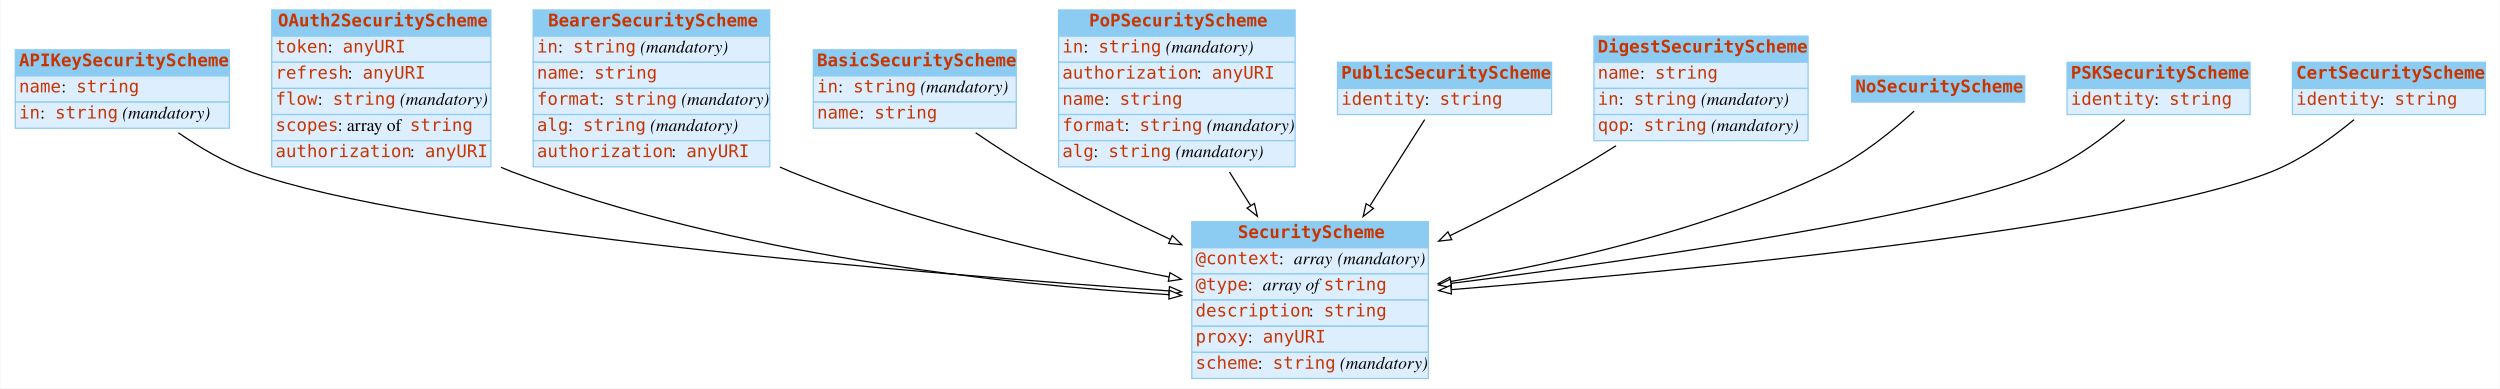
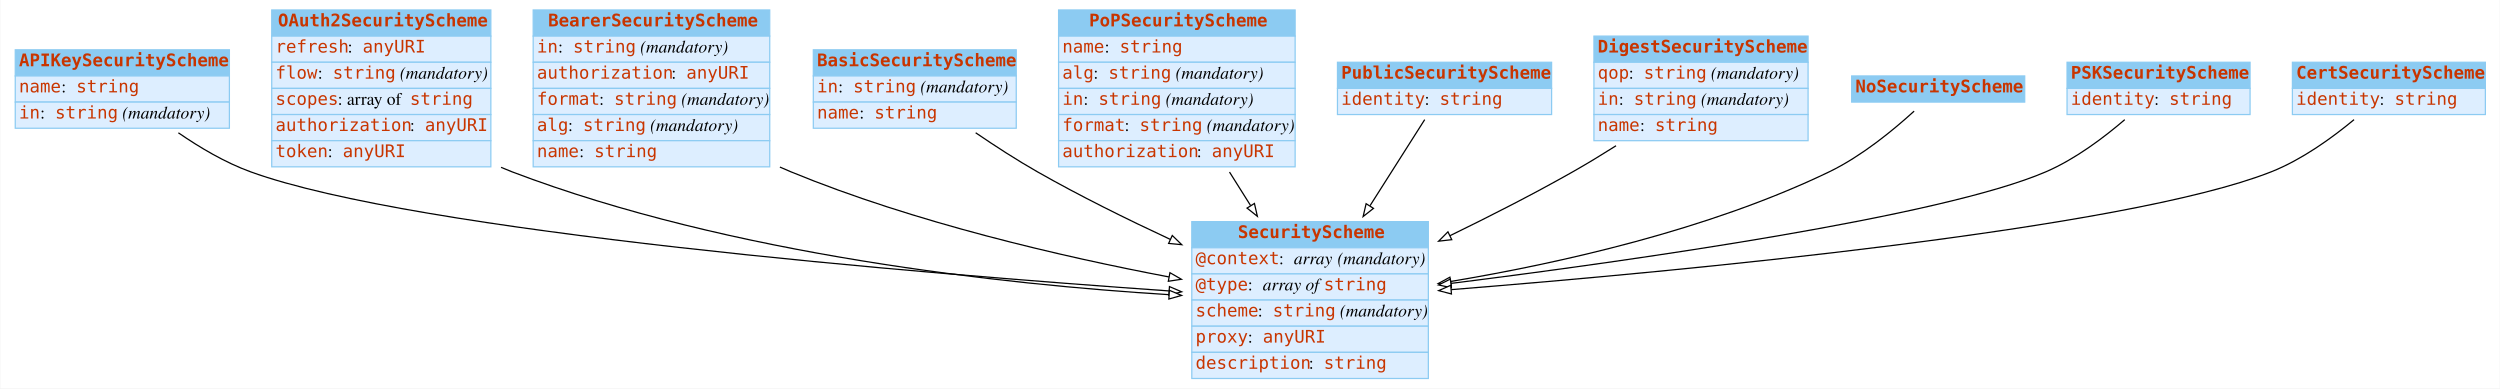
<svg xmlns="http://www.w3.org/2000/svg" width="2008pt" height="312pt" viewBox="0.00 0.00 2007.50 312.00">
  <g id="graph0" class="graph" transform="scale(1 1) rotate(0) translate(4 308)">
    <polygon fill="#ffffff" stroke="transparent" points="-4,4 -4,-308 2003.5,-308 2003.5,4 -4,4" />
    <g id="node1" class="node">
      <polygon fill="#8ccbf2" stroke="transparent" points="8,-247 8,-268 180,-268 180,-247 8,-247" />
      <polygon fill="none" stroke="#8ccbf2" points="8,-247 8,-268 180,-268 180,-247 8,-247" />
      <text text-anchor="start" x="11" y="-254.8" font-family="mono" font-weight="bold" font-size="14.00" fill="#c83500">APIKeySecurityScheme</text>
      <polygon fill="#ddeeff" stroke="transparent" points="8,-226 8,-247 180,-247 180,-226 8,-226" />
      <polygon fill="none" stroke="#8ccbf2" points="8,-226 8,-247 180,-247 180,-226 8,-226" />
      <text text-anchor="start" x="11" y="-233.8" font-family="mono" font-size="14.00" fill="#c83500">name</text>
      <text text-anchor="start" x="45" y="-233.8" font-family="Times,serif" font-size="14.00" fill="#000000"> : </text>
      <text text-anchor="start" x="57" y="-233.8" font-family="mono" font-size="14.00" fill="#c83500">string</text>
      <polygon fill="#ddeeff" stroke="transparent" points="8,-205 8,-226 180,-226 180,-205 8,-205" />
      <polygon fill="none" stroke="#8ccbf2" points="8,-205 8,-226 180,-226 180,-205 8,-205" />
      <text text-anchor="start" x="11" y="-212.8" font-family="mono" font-size="14.00" fill="#c83500">in</text>
      <text text-anchor="start" x="28" y="-212.8" font-family="Times,serif" font-size="14.00" fill="#000000"> : </text>
      <text text-anchor="start" x="40" y="-212.8" font-family="mono" font-size="14.00" fill="#c83500">string</text>
      <text text-anchor="start" x="90" y="-212.8" font-family="Times,serif" font-size="14.00" fill="#000000"> </text>
      <text text-anchor="start" x="94" y="-212.8" font-family="Times,serif" font-style="italic" font-size="14.00" fill="#000000">(mandatory)</text>
    </g>
    <g id="node3" class="node">
      <polygon fill="#8ccbf2" stroke="transparent" points="953,-109 953,-130 1143,-130 1143,-109 953,-109" />
      <polygon fill="none" stroke="#8ccbf2" points="953,-109 953,-130 1143,-130 1143,-109 953,-109" />
      <text text-anchor="start" x="990" y="-116.8" font-family="mono" font-weight="bold" font-size="14.00" fill="#c83500">SecurityScheme</text>
      <polygon fill="#ddeeff" stroke="transparent" points="953,-88 953,-109 1143,-109 1143,-88 953,-88" />
      <polygon fill="none" stroke="#8ccbf2" points="953,-88 953,-109 1143,-109 1143,-88 953,-88" />
      <text text-anchor="start" x="956" y="-95.8" font-family="mono" font-size="14.00" fill="#c83500">@context</text>
      <text text-anchor="start" x="1023" y="-95.8" font-family="Times,serif" font-size="14.00" fill="#000000"> : </text>
      <text text-anchor="start" x="1035" y="-95.8" font-family="Times,serif" font-style="italic" font-size="14.00" fill="#000000">array</text>
      <text text-anchor="start" x="1066" y="-95.8" font-family="Times,serif" font-size="14.00" fill="#000000"> </text>
      <text text-anchor="start" x="1070" y="-95.8" font-family="Times,serif" font-style="italic" font-size="14.00" fill="#000000">(mandatory)</text>
      <polygon fill="#ddeeff" stroke="transparent" points="953,-67 953,-88 1143,-88 1143,-67 953,-67" />
      <polygon fill="none" stroke="#8ccbf2" points="953,-67 953,-88 1143,-88 1143,-67 953,-67" />
      <text text-anchor="start" x="956" y="-74.8" font-family="mono" font-size="14.00" fill="#c83500">@type</text>
      <text text-anchor="start" x="998" y="-74.8" font-family="Times,serif" font-size="14.00" fill="#000000"> : </text>
      <text text-anchor="start" x="1010" y="-74.8" font-family="Times,serif" font-style="italic" font-size="14.00" fill="#000000">array of </text>
      <text text-anchor="start" x="1059" y="-74.8" font-family="mono" font-size="14.00" fill="#c83500">string</text>
      <polygon fill="#ddeeff" stroke="transparent" points="953,-46 953,-67 1143,-67 1143,-46 953,-46" />
      <polygon fill="none" stroke="#8ccbf2" points="953,-46 953,-67 1143,-67 1143,-46 953,-46" />
-       <text text-anchor="start" x="956" y="-53.8" font-family="mono" font-size="14.00" fill="#c83500">description</text>
-       <text text-anchor="start" x="1047" y="-53.8" font-family="Times,serif" font-size="14.00" fill="#000000"> : </text>
-       <text text-anchor="start" x="1059" y="-53.8" font-family="mono" font-size="14.00" fill="#c83500">string</text>
+       <text text-anchor="start" x="956" y="-53.8" font-family="mono" font-size="14.00" fill="#c83500">scheme</text>
+       <text text-anchor="start" x="1006" y="-53.8" font-family="Times,serif" font-size="14.00" fill="#000000"> : </text>
+       <text text-anchor="start" x="1018" y="-53.8" font-family="mono" font-size="14.00" fill="#c83500">string</text>
+       <text text-anchor="start" x="1068" y="-53.8" font-family="Times,serif" font-size="14.00" fill="#000000"> </text>
+       <text text-anchor="start" x="1072" y="-53.8" font-family="Times,serif" font-style="italic" font-size="14.00" fill="#000000">(mandatory)</text>
      <polygon fill="#ddeeff" stroke="transparent" points="953,-25 953,-46 1143,-46 1143,-25 953,-25" />
      <polygon fill="none" stroke="#8ccbf2" points="953,-25 953,-46 1143,-46 1143,-25 953,-25" />
      <text text-anchor="start" x="956" y="-32.8" font-family="mono" font-size="14.00" fill="#c83500">proxy</text>
      <text text-anchor="start" x="998" y="-32.8" font-family="Times,serif" font-size="14.00" fill="#000000"> : </text>
      <text text-anchor="start" x="1010" y="-32.8" font-family="mono" font-size="14.00" fill="#c83500">anyURI</text>
      <polygon fill="#ddeeff" stroke="transparent" points="953,-4 953,-25 1143,-25 1143,-4 953,-4" />
      <polygon fill="none" stroke="#8ccbf2" points="953,-4 953,-25 1143,-25 1143,-4 953,-4" />
-       <text text-anchor="start" x="956" y="-11.8" font-family="mono" font-size="14.00" fill="#c83500">scheme</text>
-       <text text-anchor="start" x="1006" y="-11.8" font-family="Times,serif" font-size="14.00" fill="#000000"> : </text>
-       <text text-anchor="start" x="1018" y="-11.8" font-family="mono" font-size="14.00" fill="#c83500">string</text>
-       <text text-anchor="start" x="1068" y="-11.8" font-family="Times,serif" font-size="14.00" fill="#000000"> </text>
-       <text text-anchor="start" x="1072" y="-11.8" font-family="Times,serif" font-style="italic" font-size="14.00" fill="#000000">(mandatory)</text>
-     </g>
-     <g id="edge3" class="edge">
+       <text text-anchor="start" x="956" y="-11.8" font-family="mono" font-size="14.00" fill="#c83500">description</text>
+       <text text-anchor="start" x="1047" y="-11.8" font-family="Times,serif" font-size="14.00" fill="#000000"> : </text>
+       <text text-anchor="start" x="1059" y="-11.8" font-family="mono" font-size="14.00" fill="#c83500">string</text>
+     </g>
+     <g id="edge6" class="edge">
      <path fill="none" stroke="#000000" d="M139.028,-201.327C156.245,-189.459 176.65,-177.396 197,-170 330.012,-121.66 735.104,-88.296 934.579,-74.337" />
      <polygon fill="#ffffff" stroke="#000000" points="935.062,-77.811 944.795,-73.626 934.576,-70.828 935.062,-77.811" />
    </g>
    <g id="node2" class="node">
      <polygon fill="#8ccbf2" stroke="transparent" points="214,-279 214,-300 390,-300 390,-279 214,-279" />
      <polygon fill="none" stroke="#8ccbf2" points="214,-279 214,-300 390,-300 390,-279 214,-279" />
      <text text-anchor="start" x="219" y="-286.8" font-family="mono" font-weight="bold" font-size="14.00" fill="#c83500">OAuth2SecurityScheme</text>
      <polygon fill="#ddeeff" stroke="transparent" points="214,-258 214,-279 390,-279 390,-258 214,-258" />
      <polygon fill="none" stroke="#8ccbf2" points="214,-258 214,-279 390,-279 390,-258 214,-258" />
-       <text text-anchor="start" x="217" y="-265.8" font-family="mono" font-size="14.00" fill="#c83500">token</text>
-       <text text-anchor="start" x="259" y="-265.8" font-family="Times,serif" font-size="14.00" fill="#000000"> : </text>
-       <text text-anchor="start" x="271" y="-265.8" font-family="mono" font-size="14.00" fill="#c83500">anyURI</text>
+       <text text-anchor="start" x="217" y="-265.8" font-family="mono" font-size="14.00" fill="#c83500">refresh</text>
+       <text text-anchor="start" x="275" y="-265.8" font-family="Times,serif" font-size="14.00" fill="#000000"> : </text>
+       <text text-anchor="start" x="287" y="-265.8" font-family="mono" font-size="14.00" fill="#c83500">anyURI</text>
      <polygon fill="#ddeeff" stroke="transparent" points="214,-237 214,-258 390,-258 390,-237 214,-237" />
      <polygon fill="none" stroke="#8ccbf2" points="214,-237 214,-258 390,-258 390,-237 214,-237" />
-       <text text-anchor="start" x="217" y="-244.8" font-family="mono" font-size="14.00" fill="#c83500">refresh</text>
-       <text text-anchor="start" x="275" y="-244.8" font-family="Times,serif" font-size="14.00" fill="#000000"> : </text>
-       <text text-anchor="start" x="287" y="-244.8" font-family="mono" font-size="14.00" fill="#c83500">anyURI</text>
+       <text text-anchor="start" x="217" y="-244.8" font-family="mono" font-size="14.00" fill="#c83500">flow</text>
+       <text text-anchor="start" x="251" y="-244.8" font-family="Times,serif" font-size="14.00" fill="#000000"> : </text>
+       <text text-anchor="start" x="263" y="-244.8" font-family="mono" font-size="14.00" fill="#c83500">string</text>
+       <text text-anchor="start" x="313" y="-244.8" font-family="Times,serif" font-size="14.00" fill="#000000"> </text>
+       <text text-anchor="start" x="317" y="-244.8" font-family="Times,serif" font-style="italic" font-size="14.00" fill="#000000">(mandatory)</text>
      <polygon fill="#ddeeff" stroke="transparent" points="214,-216 214,-237 390,-237 390,-216 214,-216" />
      <polygon fill="none" stroke="#8ccbf2" points="214,-216 214,-237 390,-237 390,-216 214,-216" />
-       <text text-anchor="start" x="217" y="-223.8" font-family="mono" font-size="14.00" fill="#c83500">flow</text>
-       <text text-anchor="start" x="251" y="-223.8" font-family="Times,serif" font-size="14.00" fill="#000000"> : </text>
-       <text text-anchor="start" x="263" y="-223.8" font-family="mono" font-size="14.00" fill="#c83500">string</text>
-       <text text-anchor="start" x="313" y="-223.8" font-family="Times,serif" font-size="14.00" fill="#000000"> </text>
-       <text text-anchor="start" x="317" y="-223.8" font-family="Times,serif" font-style="italic" font-size="14.00" fill="#000000">(mandatory)</text>
+       <text text-anchor="start" x="217" y="-223.8" font-family="mono" font-size="14.00" fill="#c83500">scopes</text>
+       <text text-anchor="start" x="267" y="-223.8" font-family="Times,serif" font-size="14.00" fill="#000000"> : array of </text>
+       <text text-anchor="start" x="325" y="-223.8" font-family="mono" font-size="14.00" fill="#c83500">string</text>
      <polygon fill="#ddeeff" stroke="transparent" points="214,-195 214,-216 390,-216 390,-195 214,-195" />
      <polygon fill="none" stroke="#8ccbf2" points="214,-195 214,-216 390,-216 390,-195 214,-195" />
-       <text text-anchor="start" x="217" y="-202.8" font-family="mono" font-size="14.00" fill="#c83500">scopes</text>
-       <text text-anchor="start" x="267" y="-202.8" font-family="Times,serif" font-size="14.00" fill="#000000"> : array of </text>
-       <text text-anchor="start" x="325" y="-202.8" font-family="mono" font-size="14.00" fill="#c83500">string</text>
+       <text text-anchor="start" x="217" y="-202.8" font-family="mono" font-size="14.00" fill="#c83500">authorization</text>
+       <text text-anchor="start" x="325" y="-202.8" font-family="Times,serif" font-size="14.00" fill="#000000"> : </text>
+       <text text-anchor="start" x="337" y="-202.8" font-family="mono" font-size="14.00" fill="#c83500">anyURI</text>
      <polygon fill="#ddeeff" stroke="transparent" points="214,-174 214,-195 390,-195 390,-174 214,-174" />
      <polygon fill="none" stroke="#8ccbf2" points="214,-174 214,-195 390,-195 390,-174 214,-174" />
-       <text text-anchor="start" x="217" y="-181.8" font-family="mono" font-size="14.00" fill="#c83500">authorization</text>
-       <text text-anchor="start" x="325" y="-181.8" font-family="Times,serif" font-size="14.00" fill="#000000"> : </text>
-       <text text-anchor="start" x="337" y="-181.8" font-family="mono" font-size="14.00" fill="#c83500">anyURI</text>
+       <text text-anchor="start" x="217" y="-181.8" font-family="mono" font-size="14.00" fill="#c83500">token</text>
+       <text text-anchor="start" x="259" y="-181.8" font-family="Times,serif" font-size="14.00" fill="#000000"> : </text>
+       <text text-anchor="start" x="271" y="-181.8" font-family="mono" font-size="14.00" fill="#c83500">anyURI</text>
    </g>
    <g id="edge4" class="edge">
      <path fill="none" stroke="#000000" d="M398.204,-173.598C401.134,-172.319 404.07,-171.115 407,-170 583.587,-102.797 803.761,-79.44 934.721,-71.323" />
      <polygon fill="#ffffff" stroke="#000000" points="935,-74.813 944.772,-70.719 934.58,-67.825 935,-74.813" />
    </g>
    <g id="node4" class="node">
      <polygon fill="#8ccbf2" stroke="transparent" points="424,-279 424,-300 614,-300 614,-279 424,-279" />
      <polygon fill="none" stroke="#8ccbf2" points="424,-279 424,-300 614,-300 614,-279 424,-279" />
      <text text-anchor="start" x="436" y="-286.8" font-family="mono" font-weight="bold" font-size="14.00" fill="#c83500">BearerSecurityScheme</text>
      <polygon fill="#ddeeff" stroke="transparent" points="424,-258 424,-279 614,-279 614,-258 424,-258" />
      <polygon fill="none" stroke="#8ccbf2" points="424,-258 424,-279 614,-279 614,-258 424,-258" />
      <text text-anchor="start" x="427" y="-265.8" font-family="mono" font-size="14.00" fill="#c83500">in</text>
      <text text-anchor="start" x="444" y="-265.8" font-family="Times,serif" font-size="14.00" fill="#000000"> : </text>
      <text text-anchor="start" x="456" y="-265.8" font-family="mono" font-size="14.00" fill="#c83500">string</text>
      <text text-anchor="start" x="506" y="-265.8" font-family="Times,serif" font-size="14.00" fill="#000000"> </text>
      <text text-anchor="start" x="510" y="-265.8" font-family="Times,serif" font-style="italic" font-size="14.00" fill="#000000">(mandatory)</text>
      <polygon fill="#ddeeff" stroke="transparent" points="424,-237 424,-258 614,-258 614,-237 424,-237" />
      <polygon fill="none" stroke="#8ccbf2" points="424,-237 424,-258 614,-258 614,-237 424,-237" />
-       <text text-anchor="start" x="427" y="-244.8" font-family="mono" font-size="14.00" fill="#c83500">name</text>
-       <text text-anchor="start" x="461" y="-244.8" font-family="Times,serif" font-size="14.00" fill="#000000"> : </text>
-       <text text-anchor="start" x="473" y="-244.8" font-family="mono" font-size="14.00" fill="#c83500">string</text>
+       <text text-anchor="start" x="427" y="-244.8" font-family="mono" font-size="14.00" fill="#c83500">authorization</text>
+       <text text-anchor="start" x="535" y="-244.8" font-family="Times,serif" font-size="14.00" fill="#000000"> : </text>
+       <text text-anchor="start" x="547" y="-244.8" font-family="mono" font-size="14.00" fill="#c83500">anyURI</text>
      <polygon fill="#ddeeff" stroke="transparent" points="424,-216 424,-237 614,-237 614,-216 424,-216" />
      <polygon fill="none" stroke="#8ccbf2" points="424,-216 424,-237 614,-237 614,-216 424,-216" />
      <text text-anchor="start" x="427" y="-223.8" font-family="mono" font-size="14.00" fill="#c83500">format</text>
      <text text-anchor="start" x="477" y="-223.8" font-family="Times,serif" font-size="14.00" fill="#000000"> : </text>
      <text text-anchor="start" x="489" y="-223.8" font-family="mono" font-size="14.00" fill="#c83500">string</text>
      <text text-anchor="start" x="539" y="-223.8" font-family="Times,serif" font-size="14.00" fill="#000000"> </text>
      <text text-anchor="start" x="543" y="-223.8" font-family="Times,serif" font-style="italic" font-size="14.00" fill="#000000">(mandatory)</text>
      <polygon fill="#ddeeff" stroke="transparent" points="424,-195 424,-216 614,-216 614,-195 424,-195" />
      <polygon fill="none" stroke="#8ccbf2" points="424,-195 424,-216 614,-216 614,-195 424,-195" />
      <text text-anchor="start" x="427" y="-202.8" font-family="mono" font-size="14.00" fill="#c83500">alg</text>
      <text text-anchor="start" x="452" y="-202.8" font-family="Times,serif" font-size="14.00" fill="#000000"> : </text>
      <text text-anchor="start" x="464" y="-202.8" font-family="mono" font-size="14.00" fill="#c83500">string</text>
      <text text-anchor="start" x="514" y="-202.8" font-family="Times,serif" font-size="14.00" fill="#000000"> </text>
      <text text-anchor="start" x="518" y="-202.8" font-family="Times,serif" font-style="italic" font-size="14.00" fill="#000000">(mandatory)</text>
      <polygon fill="#ddeeff" stroke="transparent" points="424,-174 424,-195 614,-195 614,-174 424,-174" />
      <polygon fill="none" stroke="#8ccbf2" points="424,-174 424,-195 614,-195 614,-174 424,-174" />
-       <text text-anchor="start" x="427" y="-181.8" font-family="mono" font-size="14.00" fill="#c83500">authorization</text>
-       <text text-anchor="start" x="535" y="-181.8" font-family="Times,serif" font-size="14.00" fill="#000000"> : </text>
-       <text text-anchor="start" x="547" y="-181.8" font-family="mono" font-size="14.00" fill="#c83500">anyURI</text>
-     </g>
-     <g id="edge10" class="edge">
+       <text text-anchor="start" x="427" y="-181.8" font-family="mono" font-size="14.00" fill="#c83500">name</text>
+       <text text-anchor="start" x="461" y="-181.8" font-family="Times,serif" font-size="14.00" fill="#000000"> : </text>
+       <text text-anchor="start" x="473" y="-181.8" font-family="mono" font-size="14.00" fill="#c83500">string</text>
+     </g>
+     <g id="edge2" class="edge">
      <path fill="none" stroke="#000000" d="M622.168,-173.817C625.12,-172.484 628.067,-171.208 631,-170 729.994,-129.235 849.103,-101.799 934.631,-85.562" />
      <polygon fill="#ffffff" stroke="#000000" points="935.446,-88.97 944.629,-83.686 934.155,-82.091 935.446,-88.97" />
    </g>
    <g id="node5" class="node">
      <polygon fill="#8ccbf2" stroke="transparent" points="649,-247 649,-268 812,-268 812,-247 649,-247" />
      <polygon fill="none" stroke="#8ccbf2" points="649,-247 649,-268 812,-268 812,-247 649,-247" />
      <text text-anchor="start" x="652" y="-254.8" font-family="mono" font-weight="bold" font-size="14.00" fill="#c83500">BasicSecurityScheme</text>
      <polygon fill="#ddeeff" stroke="transparent" points="649,-226 649,-247 812,-247 812,-226 649,-226" />
      <polygon fill="none" stroke="#8ccbf2" points="649,-226 649,-247 812,-247 812,-226 649,-226" />
      <text text-anchor="start" x="652" y="-233.8" font-family="mono" font-size="14.00" fill="#c83500">in</text>
      <text text-anchor="start" x="669" y="-233.8" font-family="Times,serif" font-size="14.00" fill="#000000"> : </text>
      <text text-anchor="start" x="681" y="-233.8" font-family="mono" font-size="14.00" fill="#c83500">string</text>
      <text text-anchor="start" x="731" y="-233.8" font-family="Times,serif" font-size="14.00" fill="#000000"> </text>
      <text text-anchor="start" x="735" y="-233.8" font-family="Times,serif" font-style="italic" font-size="14.00" fill="#000000">(mandatory)</text>
      <polygon fill="#ddeeff" stroke="transparent" points="649,-205 649,-226 812,-226 812,-205 649,-205" />
      <polygon fill="none" stroke="#8ccbf2" points="649,-205 649,-226 812,-226 812,-205 649,-205" />
      <text text-anchor="start" x="652" y="-212.8" font-family="mono" font-size="14.00" fill="#c83500">name</text>
      <text text-anchor="start" x="686" y="-212.8" font-family="Times,serif" font-size="14.00" fill="#000000"> : </text>
      <text text-anchor="start" x="698" y="-212.8" font-family="mono" font-size="14.00" fill="#c83500">string</text>
    </g>
-     <g id="edge5" class="edge">
+     <g id="edge3" class="edge">
      <path fill="none" stroke="#000000" d="M779.4,-201.365C794.952,-190.751 812.405,-179.442 829,-170 862.858,-150.736 900.917,-131.915 935.693,-115.744" />
      <polygon fill="#ffffff" stroke="#000000" points="937.323,-118.846 944.931,-111.473 934.386,-112.492 937.323,-118.846" />
    </g>
    <g id="node6" class="node">
      <polygon fill="#8ccbf2" stroke="transparent" points="846,-279 846,-300 1036,-300 1036,-279 846,-279" />
      <polygon fill="none" stroke="#8ccbf2" points="846,-279 846,-300 1036,-300 1036,-279 846,-279" />
      <text text-anchor="start" x="870.5" y="-286.8" font-family="mono" font-weight="bold" font-size="14.00" fill="#c83500">PoPSecurityScheme</text>
      <polygon fill="#ddeeff" stroke="transparent" points="846,-258 846,-279 1036,-279 1036,-258 846,-258" />
      <polygon fill="none" stroke="#8ccbf2" points="846,-258 846,-279 1036,-279 1036,-258 846,-258" />
-       <text text-anchor="start" x="849" y="-265.8" font-family="mono" font-size="14.00" fill="#c83500">in</text>
-       <text text-anchor="start" x="866" y="-265.8" font-family="Times,serif" font-size="14.00" fill="#000000"> : </text>
-       <text text-anchor="start" x="878" y="-265.8" font-family="mono" font-size="14.00" fill="#c83500">string</text>
-       <text text-anchor="start" x="928" y="-265.8" font-family="Times,serif" font-size="14.00" fill="#000000"> </text>
-       <text text-anchor="start" x="932" y="-265.8" font-family="Times,serif" font-style="italic" font-size="14.00" fill="#000000">(mandatory)</text>
+       <text text-anchor="start" x="849" y="-265.8" font-family="mono" font-size="14.00" fill="#c83500">name</text>
+       <text text-anchor="start" x="883" y="-265.8" font-family="Times,serif" font-size="14.00" fill="#000000"> : </text>
+       <text text-anchor="start" x="895" y="-265.8" font-family="mono" font-size="14.00" fill="#c83500">string</text>
      <polygon fill="#ddeeff" stroke="transparent" points="846,-237 846,-258 1036,-258 1036,-237 846,-237" />
      <polygon fill="none" stroke="#8ccbf2" points="846,-237 846,-258 1036,-258 1036,-237 846,-237" />
-       <text text-anchor="start" x="849" y="-244.8" font-family="mono" font-size="14.00" fill="#c83500">authorization</text>
-       <text text-anchor="start" x="957" y="-244.8" font-family="Times,serif" font-size="14.00" fill="#000000"> : </text>
-       <text text-anchor="start" x="969" y="-244.8" font-family="mono" font-size="14.00" fill="#c83500">anyURI</text>
+       <text text-anchor="start" x="849" y="-244.8" font-family="mono" font-size="14.00" fill="#c83500">alg</text>
+       <text text-anchor="start" x="874" y="-244.8" font-family="Times,serif" font-size="14.00" fill="#000000"> : </text>
+       <text text-anchor="start" x="886" y="-244.8" font-family="mono" font-size="14.00" fill="#c83500">string</text>
+       <text text-anchor="start" x="936" y="-244.8" font-family="Times,serif" font-size="14.00" fill="#000000"> </text>
+       <text text-anchor="start" x="940" y="-244.8" font-family="Times,serif" font-style="italic" font-size="14.00" fill="#000000">(mandatory)</text>
      <polygon fill="#ddeeff" stroke="transparent" points="846,-216 846,-237 1036,-237 1036,-216 846,-216" />
      <polygon fill="none" stroke="#8ccbf2" points="846,-216 846,-237 1036,-237 1036,-216 846,-216" />
-       <text text-anchor="start" x="849" y="-223.8" font-family="mono" font-size="14.00" fill="#c83500">name</text>
-       <text text-anchor="start" x="883" y="-223.8" font-family="Times,serif" font-size="14.00" fill="#000000"> : </text>
-       <text text-anchor="start" x="895" y="-223.8" font-family="mono" font-size="14.00" fill="#c83500">string</text>
+       <text text-anchor="start" x="849" y="-223.8" font-family="mono" font-size="14.00" fill="#c83500">in</text>
+       <text text-anchor="start" x="866" y="-223.8" font-family="Times,serif" font-size="14.00" fill="#000000"> : </text>
+       <text text-anchor="start" x="878" y="-223.8" font-family="mono" font-size="14.00" fill="#c83500">string</text>
+       <text text-anchor="start" x="928" y="-223.8" font-family="Times,serif" font-size="14.00" fill="#000000"> </text>
+       <text text-anchor="start" x="932" y="-223.8" font-family="Times,serif" font-style="italic" font-size="14.00" fill="#000000">(mandatory)</text>
      <polygon fill="#ddeeff" stroke="transparent" points="846,-195 846,-216 1036,-216 1036,-195 846,-195" />
      <polygon fill="none" stroke="#8ccbf2" points="846,-195 846,-216 1036,-216 1036,-195 846,-195" />
      <text text-anchor="start" x="849" y="-202.8" font-family="mono" font-size="14.00" fill="#c83500">format</text>
      <text text-anchor="start" x="899" y="-202.8" font-family="Times,serif" font-size="14.00" fill="#000000"> : </text>
      <text text-anchor="start" x="911" y="-202.8" font-family="mono" font-size="14.00" fill="#c83500">string</text>
      <text text-anchor="start" x="961" y="-202.8" font-family="Times,serif" font-size="14.00" fill="#000000"> </text>
      <text text-anchor="start" x="965" y="-202.8" font-family="Times,serif" font-style="italic" font-size="14.00" fill="#000000">(mandatory)</text>
      <polygon fill="#ddeeff" stroke="transparent" points="846,-174 846,-195 1036,-195 1036,-174 846,-174" />
      <polygon fill="none" stroke="#8ccbf2" points="846,-174 846,-195 1036,-195 1036,-174 846,-174" />
-       <text text-anchor="start" x="849" y="-181.8" font-family="mono" font-size="14.00" fill="#c83500">alg</text>
-       <text text-anchor="start" x="874" y="-181.8" font-family="Times,serif" font-size="14.00" fill="#000000"> : </text>
-       <text text-anchor="start" x="886" y="-181.8" font-family="mono" font-size="14.00" fill="#c83500">string</text>
-       <text text-anchor="start" x="936" y="-181.8" font-family="Times,serif" font-size="14.00" fill="#000000"> </text>
-       <text text-anchor="start" x="940" y="-181.8" font-family="Times,serif" font-style="italic" font-size="14.00" fill="#000000">(mandatory)</text>
-     </g>
-     <g id="edge1" class="edge">
+       <text text-anchor="start" x="849" y="-181.8" font-family="mono" font-size="14.00" fill="#c83500">authorization</text>
+       <text text-anchor="start" x="957" y="-181.8" font-family="Times,serif" font-size="14.00" fill="#000000"> : </text>
+       <text text-anchor="start" x="969" y="-181.8" font-family="mono" font-size="14.00" fill="#c83500">anyURI</text>
+     </g>
+     <g id="edge9" class="edge">
      <path fill="none" stroke="#000000" d="M983.289,-169.811C988.867,-160.95 994.615,-151.818 1000.275,-142.824" />
      <polygon fill="#ffffff" stroke="#000000" points="1003.303,-144.585 1005.668,-134.257 997.379,-140.856 1003.303,-144.585" />
    </g>
    <g id="node7" class="node">
      <polygon fill="#8ccbf2" stroke="transparent" points="1070,-237 1070,-258 1242,-258 1242,-237 1070,-237" />
      <polygon fill="none" stroke="#8ccbf2" points="1070,-237 1070,-258 1242,-258 1242,-237 1070,-237" />
      <text text-anchor="start" x="1073" y="-244.8" font-family="mono" font-weight="bold" font-size="14.00" fill="#c83500">PublicSecurityScheme</text>
      <polygon fill="#ddeeff" stroke="transparent" points="1070,-216 1070,-237 1242,-237 1242,-216 1070,-216" />
      <polygon fill="none" stroke="#8ccbf2" points="1070,-216 1070,-237 1242,-237 1242,-216 1070,-216" />
      <text text-anchor="start" x="1073" y="-223.8" font-family="mono" font-size="14.00" fill="#c83500">identity</text>
      <text text-anchor="start" x="1140" y="-223.8" font-family="Times,serif" font-size="14.00" fill="#000000"> : </text>
      <text text-anchor="start" x="1152" y="-223.8" font-family="mono" font-size="14.00" fill="#c83500">string</text>
    </g>
-     <g id="edge2" class="edge">
+     <g id="edge10" class="edge">
      <path fill="none" stroke="#000000" d="M1140.064,-211.916C1128.412,-193.575 1111.949,-167.66 1096.159,-142.807" />
      <polygon fill="#ffffff" stroke="#000000" points="1098.928,-140.638 1090.612,-134.074 1093.02,-144.392 1098.928,-140.638" />
    </g>
    <g id="node8" class="node">
      <polygon fill="#8ccbf2" stroke="transparent" points="1276,-258 1276,-279 1448,-279 1448,-258 1276,-258" />
      <polygon fill="none" stroke="#8ccbf2" points="1276,-258 1276,-279 1448,-279 1448,-258 1276,-258" />
      <text text-anchor="start" x="1279" y="-265.8" font-family="mono" font-weight="bold" font-size="14.00" fill="#c83500">DigestSecurityScheme</text>
      <polygon fill="#ddeeff" stroke="transparent" points="1276,-237 1276,-258 1448,-258 1448,-237 1276,-237" />
      <polygon fill="none" stroke="#8ccbf2" points="1276,-237 1276,-258 1448,-258 1448,-237 1276,-237" />
-       <text text-anchor="start" x="1279" y="-244.8" font-family="mono" font-size="14.00" fill="#c83500">name</text>
-       <text text-anchor="start" x="1313" y="-244.8" font-family="Times,serif" font-size="14.00" fill="#000000"> : </text>
-       <text text-anchor="start" x="1325" y="-244.8" font-family="mono" font-size="14.00" fill="#c83500">string</text>
+       <text text-anchor="start" x="1279" y="-244.8" font-family="mono" font-size="14.00" fill="#c83500">qop</text>
+       <text text-anchor="start" x="1304" y="-244.8" font-family="Times,serif" font-size="14.00" fill="#000000"> : </text>
+       <text text-anchor="start" x="1316" y="-244.8" font-family="mono" font-size="14.00" fill="#c83500">string</text>
+       <text text-anchor="start" x="1366" y="-244.8" font-family="Times,serif" font-size="14.00" fill="#000000"> </text>
+       <text text-anchor="start" x="1370" y="-244.8" font-family="Times,serif" font-style="italic" font-size="14.00" fill="#000000">(mandatory)</text>
      <polygon fill="#ddeeff" stroke="transparent" points="1276,-216 1276,-237 1448,-237 1448,-216 1276,-216" />
      <polygon fill="none" stroke="#8ccbf2" points="1276,-216 1276,-237 1448,-237 1448,-216 1276,-216" />
      <text text-anchor="start" x="1279" y="-223.8" font-family="mono" font-size="14.00" fill="#c83500">in</text>
      <text text-anchor="start" x="1296" y="-223.8" font-family="Times,serif" font-size="14.00" fill="#000000"> : </text>
      <text text-anchor="start" x="1308" y="-223.8" font-family="mono" font-size="14.00" fill="#c83500">string</text>
      <text text-anchor="start" x="1358" y="-223.8" font-family="Times,serif" font-size="14.00" fill="#000000"> </text>
      <text text-anchor="start" x="1362" y="-223.8" font-family="Times,serif" font-style="italic" font-size="14.00" fill="#000000">(mandatory)</text>
      <polygon fill="#ddeeff" stroke="transparent" points="1276,-195 1276,-216 1448,-216 1448,-195 1276,-195" />
      <polygon fill="none" stroke="#8ccbf2" points="1276,-195 1276,-216 1448,-216 1448,-195 1276,-195" />
-       <text text-anchor="start" x="1279" y="-202.8" font-family="mono" font-size="14.00" fill="#c83500">qop</text>
-       <text text-anchor="start" x="1304" y="-202.8" font-family="Times,serif" font-size="14.00" fill="#000000"> : </text>
-       <text text-anchor="start" x="1316" y="-202.8" font-family="mono" font-size="14.00" fill="#c83500">string</text>
-       <text text-anchor="start" x="1366" y="-202.8" font-family="Times,serif" font-size="14.00" fill="#000000"> </text>
-       <text text-anchor="start" x="1370" y="-202.8" font-family="Times,serif" font-style="italic" font-size="14.00" fill="#000000">(mandatory)</text>
-     </g>
-     <g id="edge6" class="edge">
+       <text text-anchor="start" x="1279" y="-202.8" font-family="mono" font-size="14.00" fill="#c83500">name</text>
+       <text text-anchor="start" x="1313" y="-202.8" font-family="Times,serif" font-size="14.00" fill="#000000"> : </text>
+       <text text-anchor="start" x="1325" y="-202.8" font-family="mono" font-size="14.00" fill="#c83500">string</text>
+     </g>
+     <g id="edge1" class="edge">
      <path fill="none" stroke="#000000" d="M1293.745,-190.941C1282.29,-183.693 1270.415,-176.466 1259,-170 1227.553,-152.185 1192.578,-134.355 1160.292,-118.658" />
      <polygon fill="#ffffff" stroke="#000000" points="1161.789,-115.493 1151.262,-114.288 1158.739,-121.795 1161.789,-115.493" />
    </g>
    <g id="node9" class="node">
      <polygon fill="#8ccbf2" stroke="transparent" points="1483,-226 1483,-247 1622,-247 1622,-226 1483,-226" />
      <polygon fill="none" stroke="#8ccbf2" points="1483,-226 1483,-247 1622,-247 1622,-226 1483,-226" />
      <text text-anchor="start" x="1486" y="-233.8" font-family="mono" font-weight="bold" font-size="14.00" fill="#c83500">NoSecurityScheme</text>
    </g>
-     <g id="edge8" class="edge">
+     <g id="edge7" class="edge">
      <path fill="none" stroke="#000000" d="M1533.185,-218.741C1516.54,-203.565 1490.931,-182.501 1465,-170 1367.916,-123.198 1247.541,-96.412 1161.118,-81.959" />
      <polygon fill="#ffffff" stroke="#000000" points="1161.451,-78.467 1151.016,-80.3 1160.316,-85.374 1161.451,-78.467" />
    </g>
    <g id="node10" class="node">
      <polygon fill="#8ccbf2" stroke="transparent" points="1656,-237 1656,-258 1803,-258 1803,-237 1656,-237" />
      <polygon fill="none" stroke="#8ccbf2" points="1656,-237 1656,-258 1803,-258 1803,-237 1656,-237" />
      <text text-anchor="start" x="1659" y="-244.8" font-family="mono" font-weight="bold" font-size="14.00" fill="#c83500">PSKSecurityScheme</text>
      <polygon fill="#ddeeff" stroke="transparent" points="1656,-216 1656,-237 1803,-237 1803,-216 1656,-216" />
      <polygon fill="none" stroke="#8ccbf2" points="1656,-216 1656,-237 1803,-237 1803,-216 1656,-216" />
      <text text-anchor="start" x="1659" y="-223.8" font-family="mono" font-size="14.00" fill="#c83500">identity</text>
      <text text-anchor="start" x="1726" y="-223.8" font-family="Times,serif" font-size="14.00" fill="#000000"> : </text>
      <text text-anchor="start" x="1738" y="-223.8" font-family="mono" font-size="14.00" fill="#c83500">string</text>
    </g>
-     <g id="edge7" class="edge">
+     <g id="edge5" class="edge">
      <path fill="none" stroke="#000000" d="M1702.348,-211.89C1685.459,-197.392 1662.441,-180.084 1639,-170 1554.944,-133.842 1307.848,-98.795 1161.126,-80.369" />
      <polygon fill="#ffffff" stroke="#000000" points="1161.531,-76.892 1151.174,-79.125 1160.663,-83.838 1161.531,-76.892" />
    </g>
    <g id="node11" class="node">
      <polygon fill="#8ccbf2" stroke="transparent" points="1837,-237 1837,-258 1992,-258 1992,-237 1837,-237" />
      <polygon fill="none" stroke="#8ccbf2" points="1837,-237 1837,-258 1992,-258 1992,-237 1837,-237" />
      <text text-anchor="start" x="1840" y="-244.8" font-family="mono" font-weight="bold" font-size="14.00" fill="#c83500">CertSecurityScheme</text>
      <polygon fill="#ddeeff" stroke="transparent" points="1837,-216 1837,-237 1992,-237 1992,-216 1837,-216" />
      <polygon fill="none" stroke="#8ccbf2" points="1837,-216 1837,-237 1992,-237 1992,-216 1837,-216" />
      <text text-anchor="start" x="1840" y="-223.8" font-family="mono" font-size="14.00" fill="#c83500">identity</text>
      <text text-anchor="start" x="1907" y="-223.8" font-family="Times,serif" font-size="14.00" fill="#000000"> : </text>
      <text text-anchor="start" x="1919" y="-223.8" font-family="mono" font-size="14.00" fill="#c83500">string</text>
    </g>
-     <g id="edge9" class="edge">
+     <g id="edge8" class="edge">
      <path fill="none" stroke="#000000" d="M1886.522,-211.906C1868.829,-197.222 1844.606,-179.712 1820,-170 1702.598,-123.66 1345.865,-90.13 1161.306,-75.371" />
      <polygon fill="#ffffff" stroke="#000000" points="1161.543,-71.879 1151.297,-74.576 1160.988,-78.857 1161.543,-71.879" />
    </g>
  </g>
</svg>
